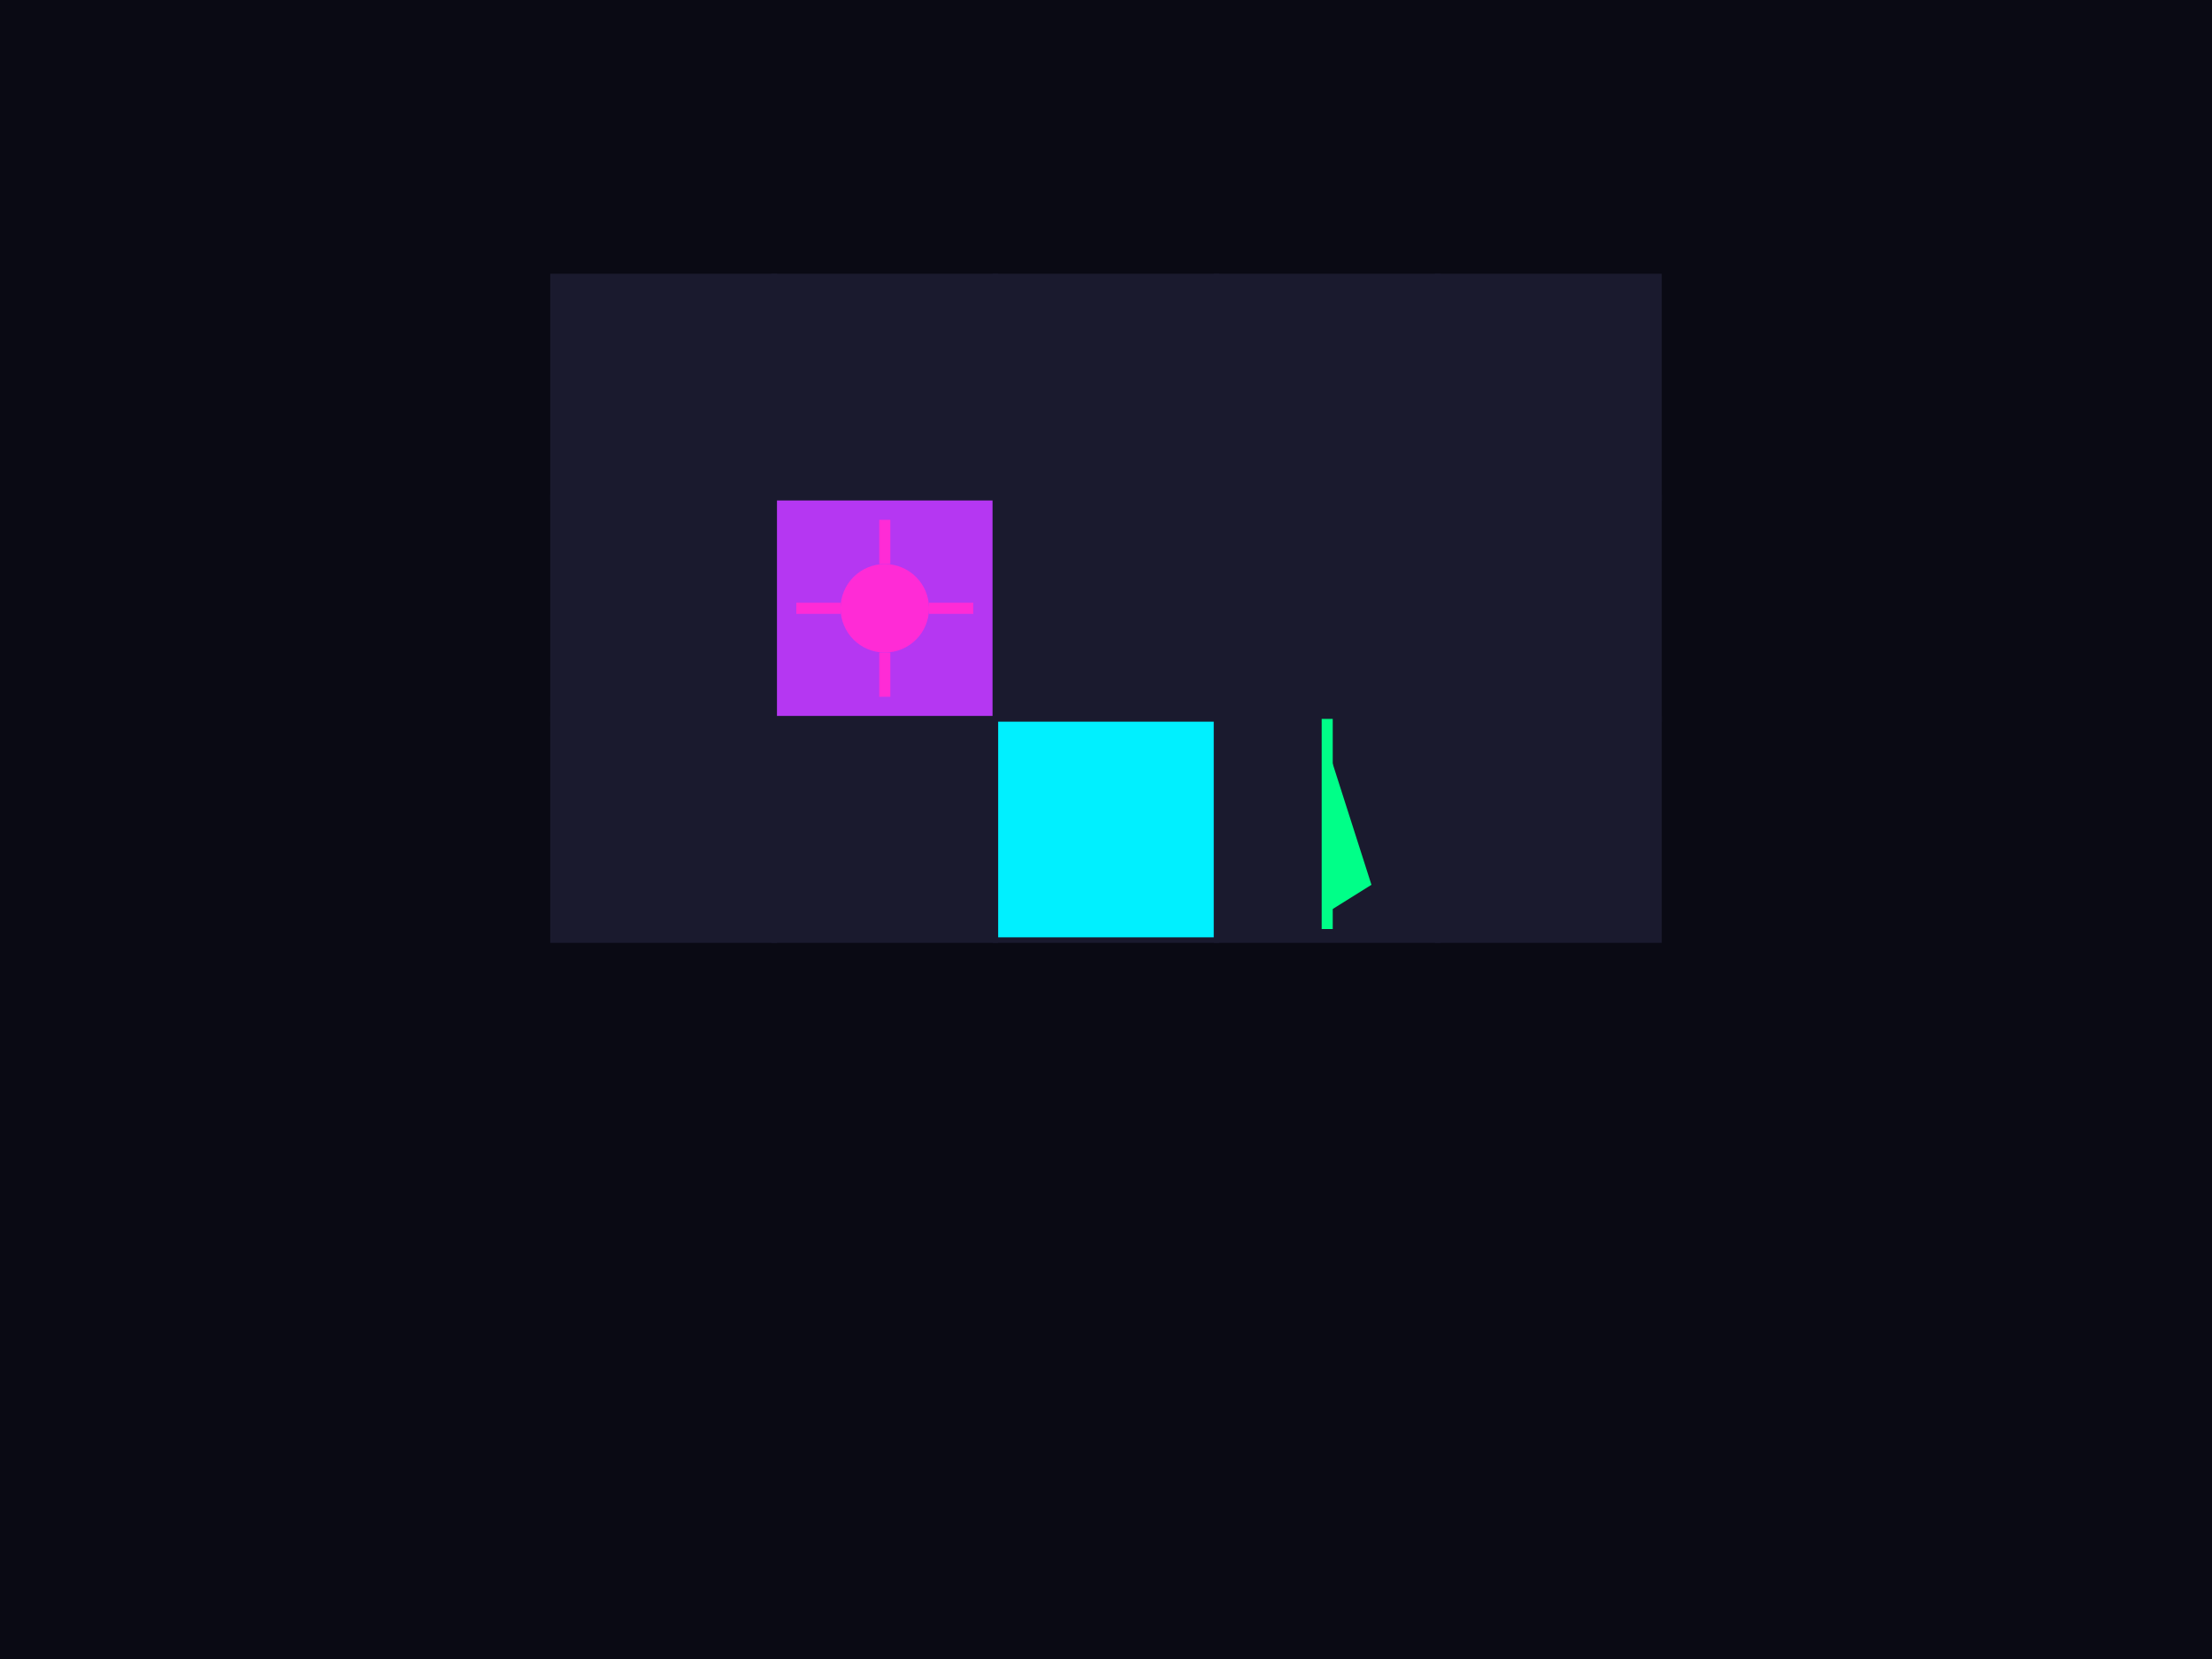
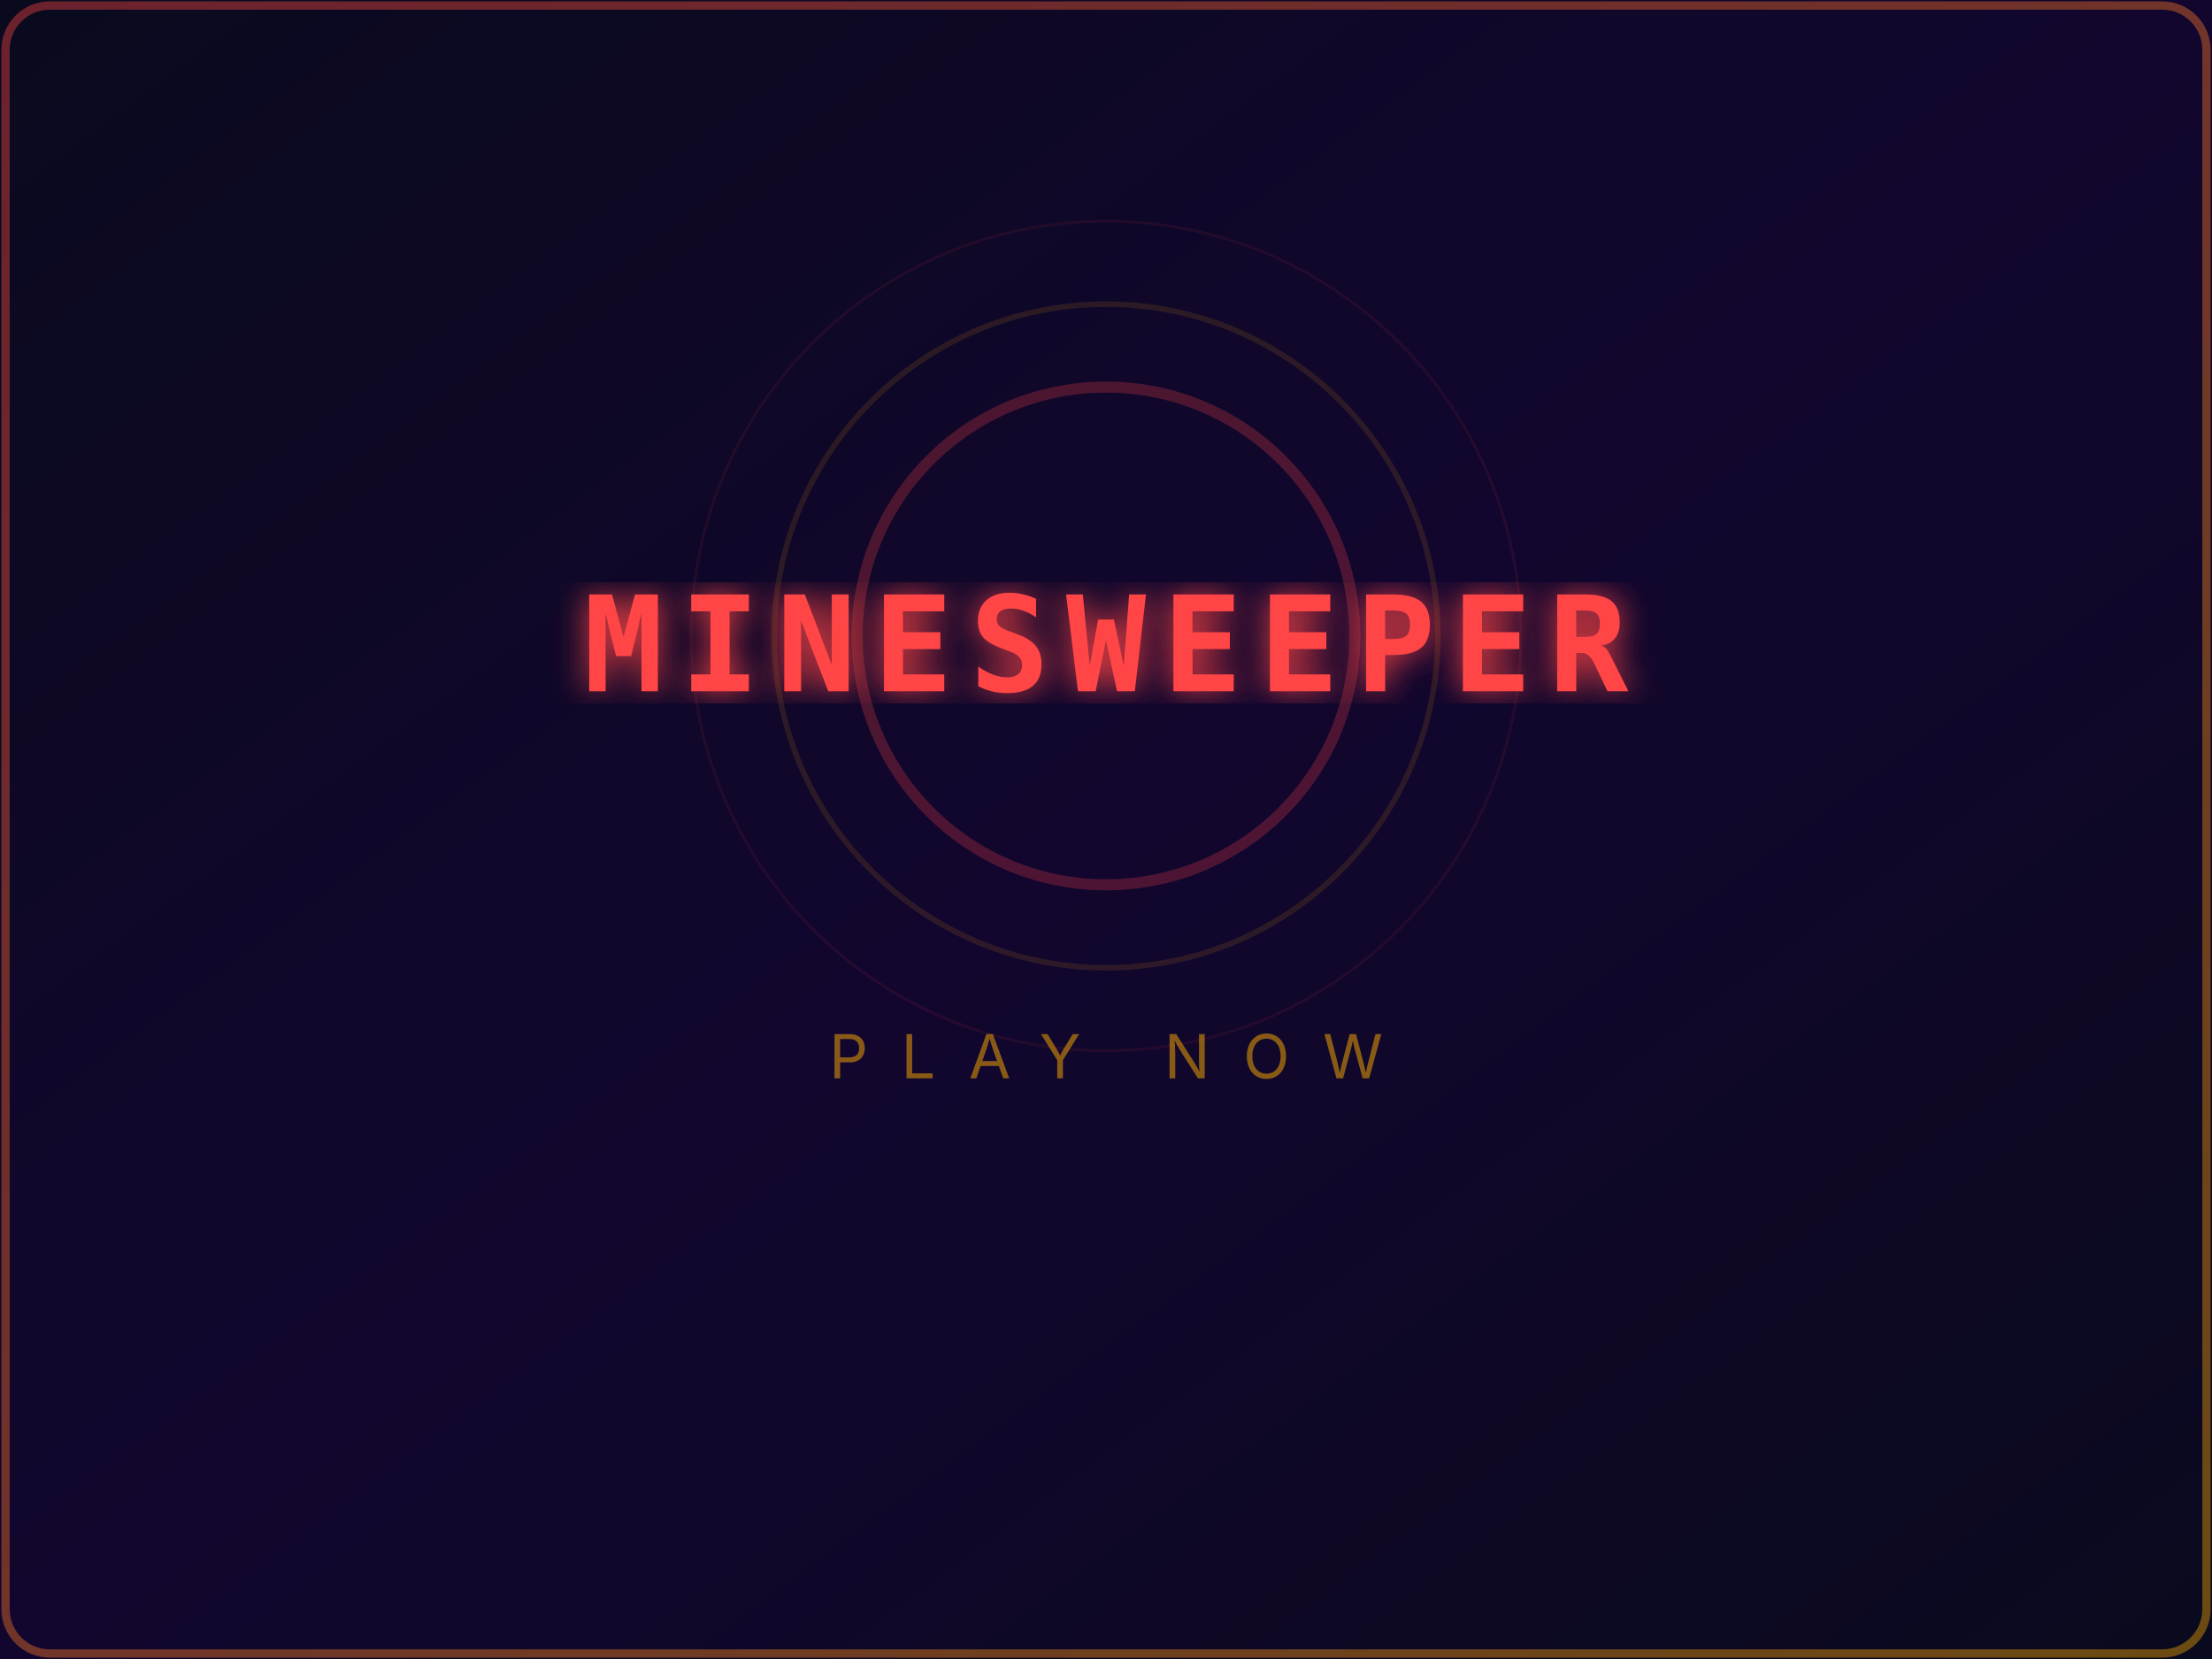
<svg xmlns="http://www.w3.org/2000/svg" viewBox="0 0 400 300">
-   <rect width="400" height="300" fill="#0a0a14" />
-   <g stroke="#1a1a2e" stroke-width="1">
-     <rect x="100" y="50" width="40" height="40" fill="#1a1a2e" />
-     <rect x="140" y="50" width="40" height="40" fill="#1a1a2e" />
-     <rect x="180" y="50" width="40" height="40" fill="#1a1a2e" />
-     <rect x="220" y="50" width="40" height="40" fill="#1a1a2e" />
-     <rect x="260" y="50" width="40" height="40" fill="#1a1a2e" />
-     <rect x="100" y="90" width="40" height="40" fill="#1a1a2e" />
-     <rect x="140" y="90" width="40" height="40" fill="#b537f2" />
-     <rect x="180" y="90" width="40" height="40" fill="#1a1a2e" />
-     <rect x="220" y="90" width="40" height="40" fill="#1a1a2e" />
-     <rect x="260" y="90" width="40" height="40" fill="#1a1a2e" />
-     <rect x="100" y="130" width="40" height="40" fill="#1a1a2e" />
-     <rect x="140" y="130" width="40" height="40" fill="#1a1a2e" />
-     <rect x="180" y="130" width="40" height="40" fill="#00f0ff" />
-     <rect x="220" y="130" width="40" height="40" fill="#1a1a2e" />
-     <rect x="260" y="130" width="40" height="40" fill="#1a1a2e" />
+   <defs>
+     <linearGradient id="bg" x1="0%" y1="0%" x2="100%" y2="100%">
+       <stop offset="0%" style="stop-color:#0a0a1e" />
+       <stop offset="50%" style="stop-color:#12062e" />
+       <stop offset="100%" style="stop-color:#0a0a1e" />
+     </linearGradient>
+     <linearGradient id="glow" x1="0%" y1="0%" x2="100%" y2="100%">
+       <stop offset="0%" style="stop-color:#ff4444" />
+       <stop offset="100%" style="stop-color:#ffae00" />
+     </linearGradient>
+     <filter id="f">
+       <feGaussianBlur stdDeviation="3" result="blur" />
+       <feMerge>
+         <feMergeNode in="blur" />
+         <feMergeNode in="SourceGraphic" />
+       </feMerge>
+     </filter>
+   </defs>
+   <rect width="400" height="300" fill="url(#bg)" />
+   <rect x="1" y="1" width="398" height="298" rx="8" fill="none" stroke="url(#glow)" stroke-width="1.5" opacity="0.4" />
+   <circle cx="200" cy="115" r="45" fill="none" stroke="#ff4444" stroke-width="2" opacity="0.25" />
+   <circle cx="200" cy="115" r="60" fill="none" stroke="#ffae00" stroke-width="1" opacity="0.12" />
+   <circle cx="200" cy="115" r="75" fill="none" stroke="#ff4444" stroke-width="0.5" opacity="0.08" />
+   <g filter="url(#f)">
+     <text x="200" y="125" text-anchor="middle" font-family="'Orbitron',monospace,sans-serif" font-size="24" font-weight="900" fill="#ff4444" letter-spacing="3">MINESWEEPER</text>
  </g>
-   <circle cx="160" cy="110" r="8" fill="#ff2bd6" />
-   <line x1="160" y1="102" x2="160" y2="94" stroke="#ff2bd6" stroke-width="2" />
-   <line x1="160" y1="118" x2="160" y2="126" stroke="#ff2bd6" stroke-width="2" />
-   <line x1="152" y1="110" x2="144" y2="110" stroke="#ff2bd6" stroke-width="2" />
-   <line x1="168" y1="110" x2="176" y2="110" stroke="#ff2bd6" stroke-width="2" />
-   <polygon points="240,135 240,165 248,160" fill="#00ff88" />
-   <line x1="240" y1="130" x2="240" y2="168" stroke="#00ff88" stroke-width="2" />
+   <line x1="80" y1="170" x2="320" y2="170" stroke="url(#glow)" stroke-width="1" opacity="0.3" />
+   <text x="200" y="195" text-anchor="middle" font-family="'Inter',sans-serif" font-size="11" fill="#ffae00" opacity="0.5" letter-spacing="6">PLAY NOW</text>
</svg>
